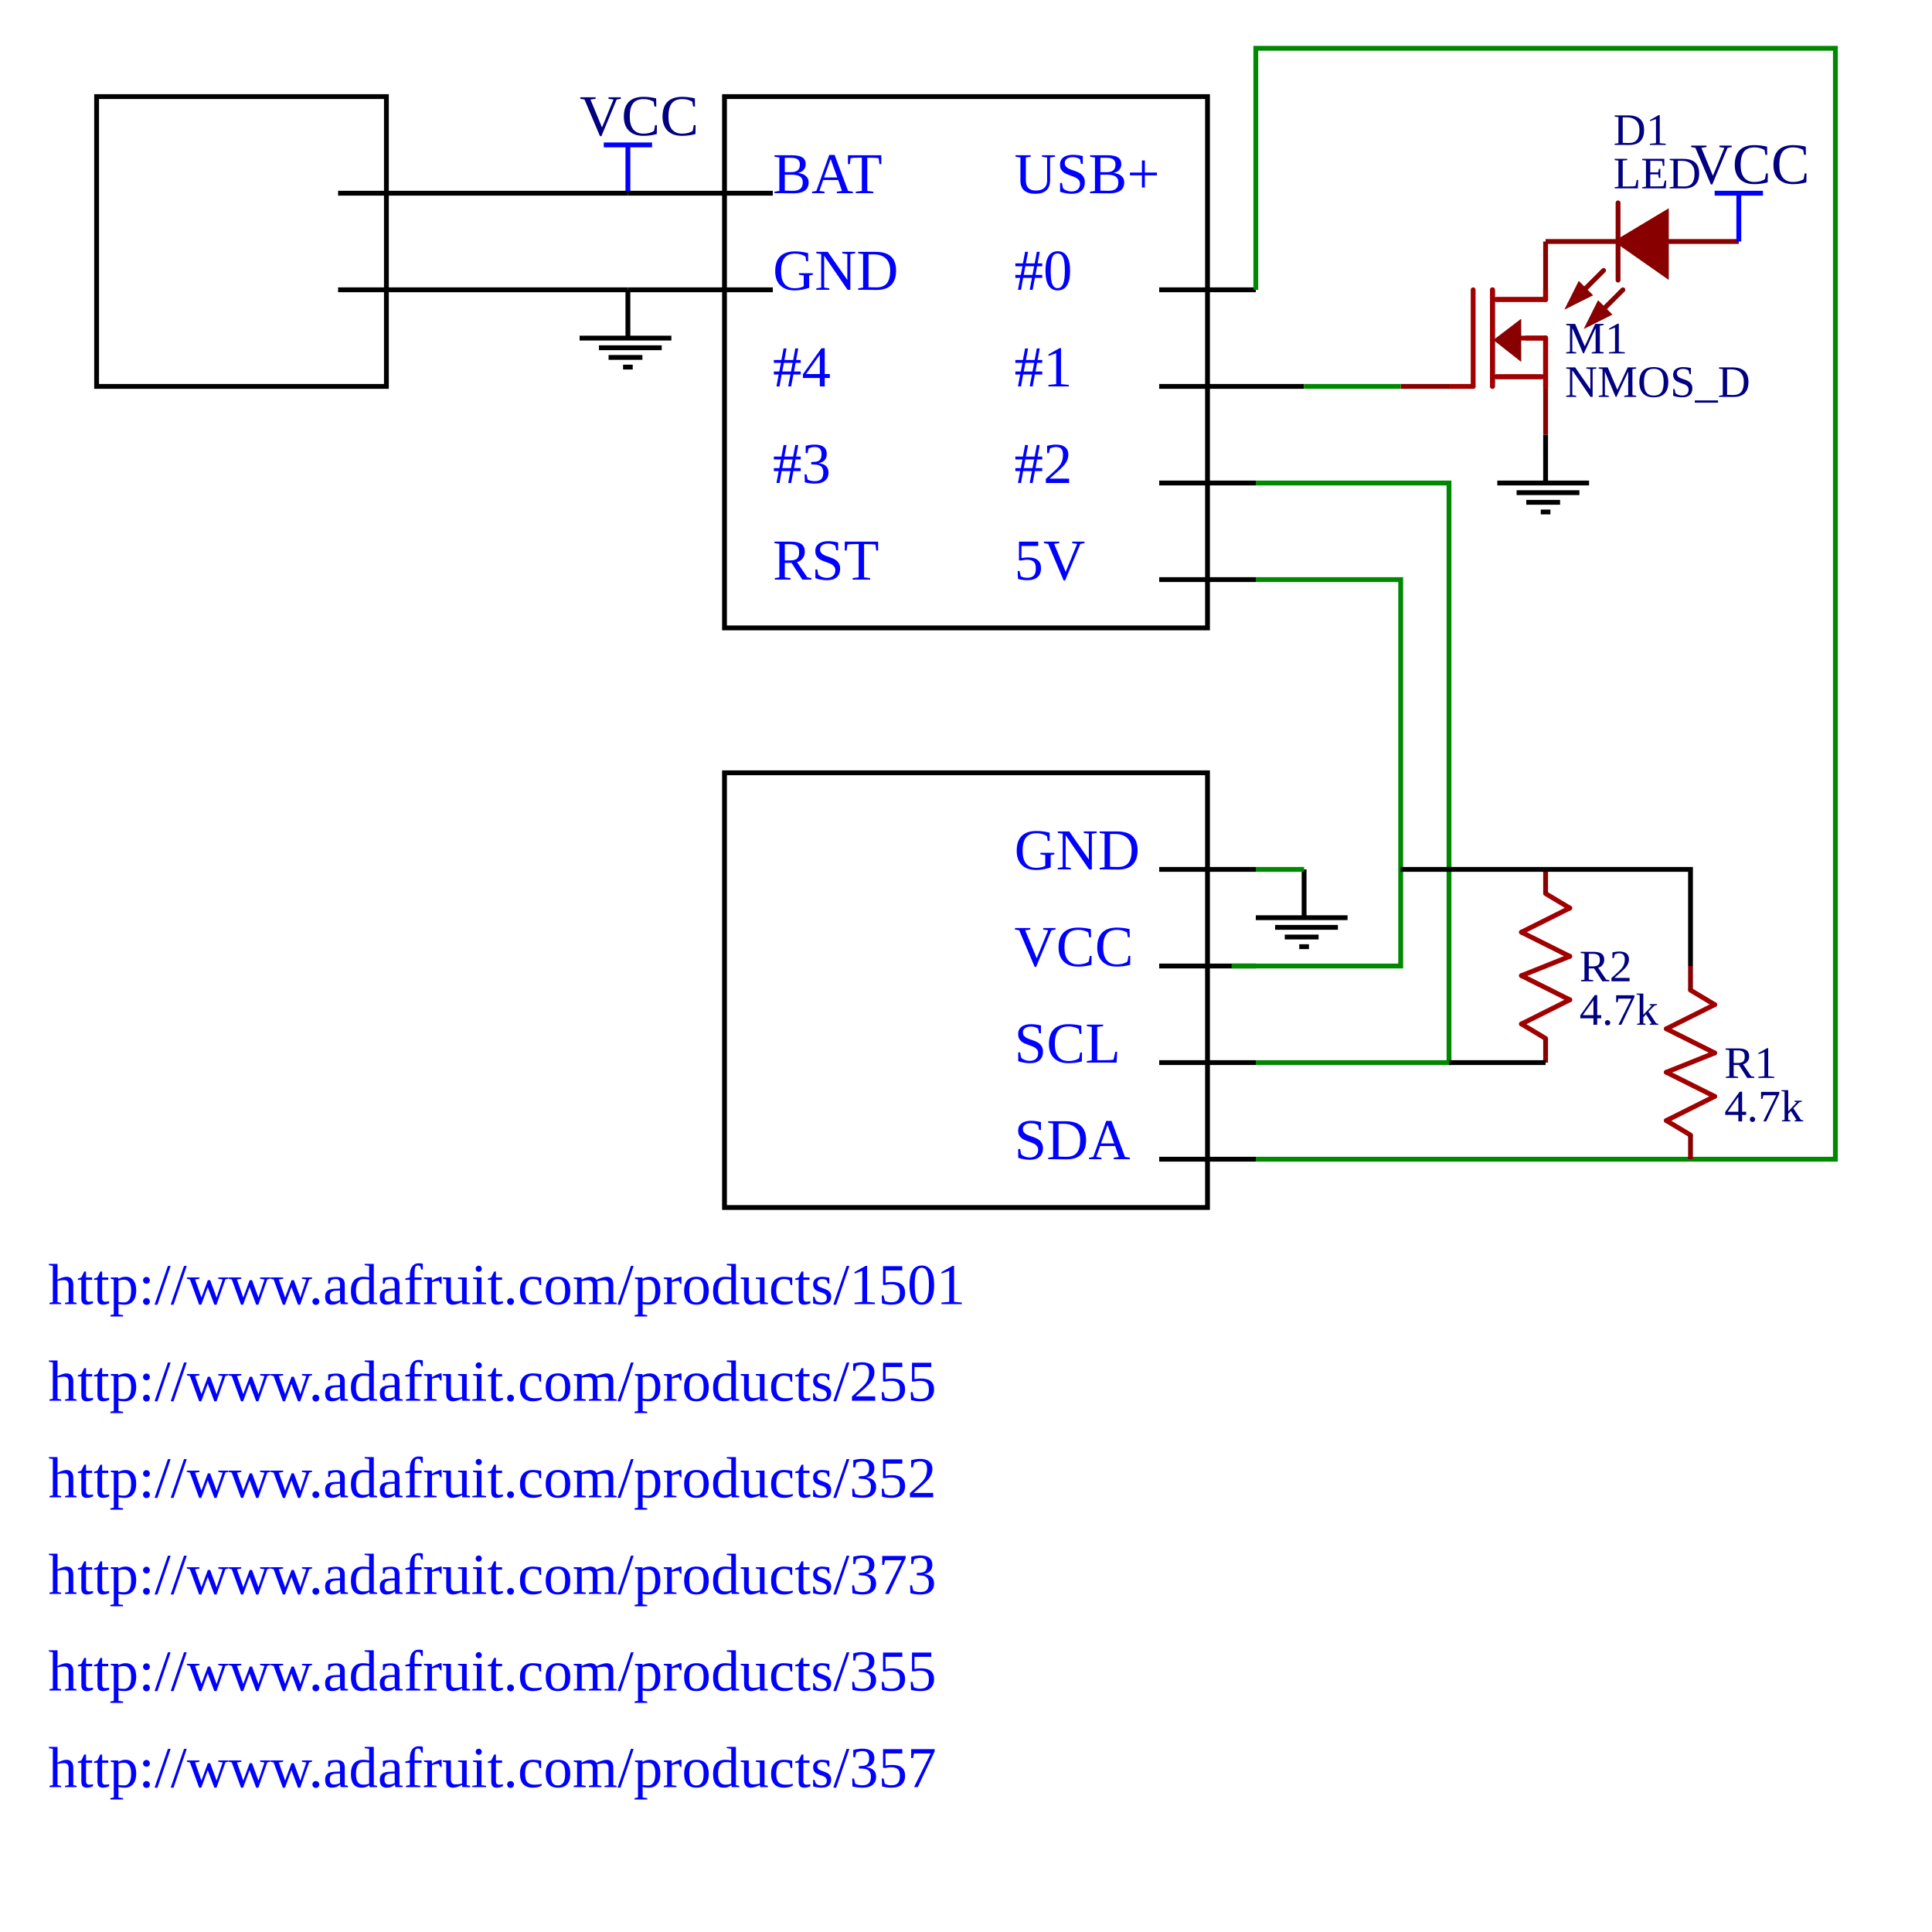
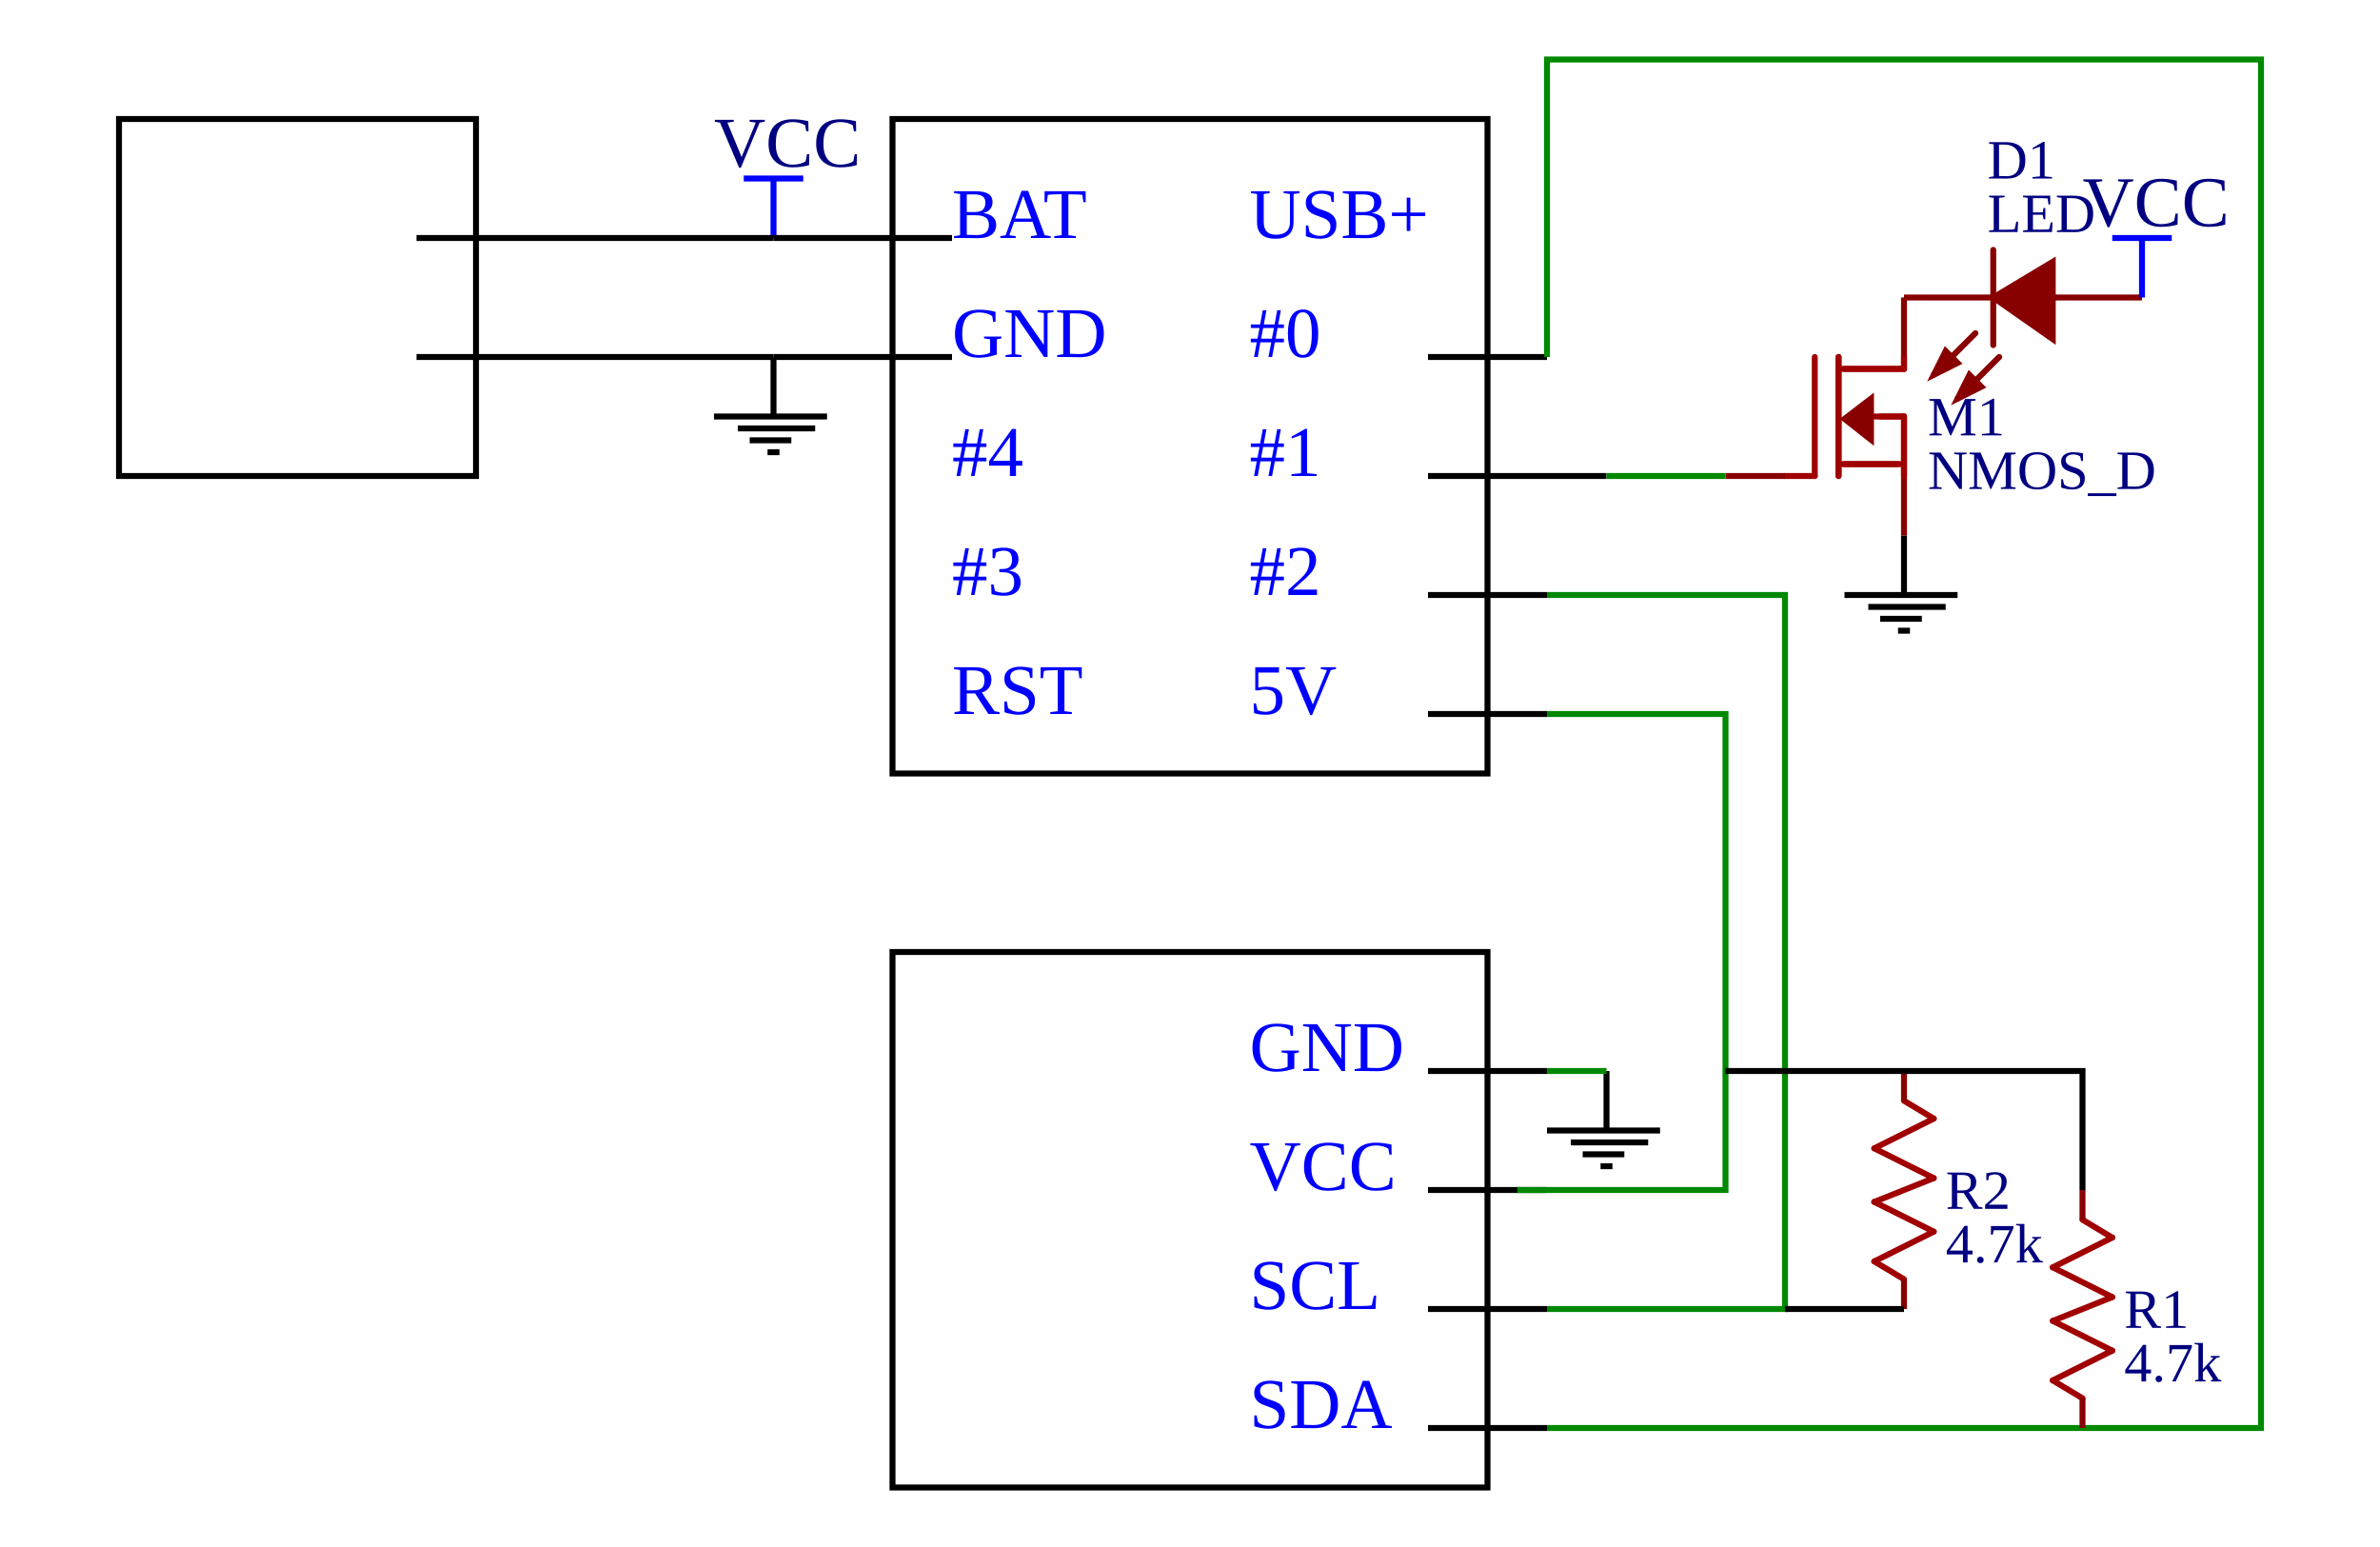
- <svg xmlns="http://www.w3.org/2000/svg" style="left:0px;top:0px;" preserveAspectRatio="xMinYMin" width="400" height="400">
+ <svg xmlns="http://www.w3.org/2000/svg" style="left:0px;top:0px;" preserveAspectRatio="xMinYMin" width="400" height="260">
  <g id="g1" c_spicecmd="TRAN`1u`1m`0`{AC`dec`10`1Hz`1Meg`{DC`0``0`0`{TF```">
-     <rect x="0" y="0" width="400" height="400" style="fill:white;" />
+     <rect x="0" y="0" width="400" height="260" style="fill:white;" />
    <rect x="150" y="20" width="100" height="110" stroke="#000000" stroke-width="1" fill="none" c_shapetype="line" id="gge11" class="" />
    <g c_partid="part_annotation" c_origin="160,60" id="gge12" c_shapetype="group" c_etype="pinpart" class="">
      <text x="160" y="60" font-size="9pt" fill="#0000FF" text-anchor="start" type="comment" id="gge13">GND</text>
    </g>
    <g c_partid="part_annotation" c_origin="160,80" id="gge14" c_shapetype="group" c_etype="pinpart" class="">
      <text x="160" y="80" font-size="9pt" fill="#0000FF" text-anchor="start" type="comment" id="gge15">#4</text>
    </g>
    <g c_partid="part_annotation" c_origin="160,100" id="gge16" c_shapetype="group" c_etype="pinpart" class="">
      <text x="160" y="100" font-size="9pt" fill="#0000FF" text-anchor="start" type="comment" id="gge17">#3</text>
    </g>
    <g c_partid="part_annotation" c_origin="160,120" id="gge18" c_shapetype="group" c_etype="pinpart" class="">
      <text x="160" y="120" font-size="9pt" fill="#0000FF" text-anchor="start" type="comment" id="gge19">RST</text>
    </g>
    <g c_partid="part_annotation" c_origin="160,40" id="gge20" c_shapetype="group" c_etype="pinpart" class="">
      <text x="160" y="40" font-size="9pt" fill="#0000FF" text-anchor="start" type="comment" id="gge21">BAT</text>
    </g>
    <g c_partid="part_annotation" c_origin="210,40" id="gge22" c_shapetype="group" c_etype="pinpart" class="">
      <text x="210" y="40" font-size="9pt" fill="#0000FF" text-anchor="start" type="comment" id="gge23">USB+</text>
    </g>
    <g c_partid="part_annotation" c_origin="210,60" id="gge24" c_shapetype="group" c_etype="pinpart" class="">
      <text x="210" y="60" font-size="9pt" fill="#0000FF" text-anchor="start" type="comment" id="gge25">#0</text>
    </g>
    <g c_partid="part_annotation" c_origin="210,80" id="gge26" c_shapetype="group" c_etype="pinpart" class="">
      <text x="210" y="80" font-size="9pt" fill="#0000FF" text-anchor="start" type="comment" id="gge27">#1</text>
    </g>
    <g c_partid="part_annotation" c_origin="210,100" id="gge28" c_shapetype="group" c_etype="pinpart" class="">
      <text x="210" y="100" font-size="9pt" fill="#0000FF" text-anchor="start" type="comment" id="gge29">#2</text>
    </g>
    <g c_partid="part_annotation" c_origin="210,120" id="gge30" c_shapetype="group" c_etype="pinpart" class="">
      <text x="210" y="120" font-size="9pt" fill="#0000FF" text-anchor="start" type="comment" id="gge31">5V</text>
    </g>
    <g c_partid="part_netLabel_gnD" c_etype="pinpart" c_origin="130,60" id="gge32" c_shapetype="group" class="">
      <text x="119" y="47" font-size="9pt" fill="#000080" text-anchor="start" display="none" id="gge34">GND</text>
      <polyline points="130 70 130 60" stroke="#000000" stroke-width="1px" fill="none" id="gge35" />
      <polyline points="120 70 139 70" stroke="#000000" stroke-width="1px" fill="none" id="gge36" />
      <polyline points="124 72 137 72" stroke="#000000" stroke-width="1px" fill="none" id="gge37" />
      <polyline points="126 74 133 74" stroke="#000000" stroke-width="1px" fill="none" id="gge38" />
      <polyline points="129 76 131 76" stroke="#000000" stroke-width="1px" fill="none" id="gge39" />
    </g>
    <g c_partid="part_netLabel_VCC" c_etype="pinpart" c_origin="130,40" id="gge40" c_shapetype="group" class="">
      <text x="120" y="28" font-size="9pt" fill="#000080" text-anchor="start" id="gge42">VCC</text>
      <polyline points="130 30 130 40" stroke="#0000ff" stroke-width="1px" fill="none" id="gge43" />
      <polyline points="125 30 135 30" stroke="#0000ff" stroke-width="1px" fill="none" id="gge44" />
    </g>
    <polyline stroke="#008800" stroke-width="1" fill="none" id="gge46" c_shapetype="line" c_etype="wire" />
    <polyline points="130 40 160 40" stroke="#000000" stroke-width="1" fill="none" c_shapetype="line" id="gge51" class="" />
    <polyline points="130 60 160 60" stroke="#000000" stroke-width="1" fill="none" c_shapetype="line" id="gge52" class="" />
    <g c_origin="340,50" c_maxGgei="10" id="gge53" c_partid="part_import_527739" c_shapetype="group" c_etype="pinpart" class="" c_rotation="180">
      <g c_partid="part_annotation" id="gge55">
        <text c_note="note_name" x="334.031" y="39" font-size="7pt" fill="#000080" text-anchor="start">LED</text>
      </g>
      <g c_partid="part_annotation" id="gge56">
        <text c_note="note_pre" x="334.031" y="30" font-size="7pt" fill="#000080" text-anchor="start">D1</text>
      </g>
      <path d="M 325 63 L 329 61 L 327 59 Z" stroke="#880000" stroke-width="1" fill="#880000" id="gge57" />
      <path d="M 329 67 L 333 65 L 331 63 Z" stroke="#880000" stroke-width="1" fill="#880000" id="gge58" />
      <g c_partid="part_pin" c_etype="pinpart" c_show="show" c_elec="0" c_spicepin="2" c_origin="320,50" c_rotation="180" id="gge59">
        <path d="M 320 50 h 15" fill="none" stroke="#800" stroke-width="1" />
        <text x="339" y="50" font-size="7pt" fill="#800" text-anchor="start" display="none">K</text>
        <text x="331" y="46" font-size="7pt" fill="#800" text-anchor="end" display="none">K</text>
      </g>
      <polyline points="332 56 325 63" stroke="#880000" stroke-width="1" fill="none" stroke-linecap="round" id="gge60" />
      <polyline points="336 60 329 67" stroke="#880000" stroke-width="1" fill="none" stroke-linecap="round" id="gge61" />
      <g c_partid="part_pin" c_etype="pinpart" c_show="show" c_elec="0" c_spicepin="1" c_origin="360,50" c_rotation="0" id="gge62">
        <path d="M 360 50 h -15" fill="none" stroke="#800" stroke-width="1" />
        <text x="341" y="50" font-size="7pt" fill="#800" text-anchor="end" display="none">A</text>
        <text x="349" y="46" font-size="7pt" fill="#800" text-anchor="start" display="none">A</text>
      </g>
      <polyline points="335 58 335 42" stroke="#880000" stroke-width="1" fill="none" stroke-linecap="round" id="gge63" />
      <path d="M 345 44 L 335 50 L 345 57 Z" stroke="#880000" stroke-width="1" fill="#880000" id="gge64" />
    </g>
    <g c_origin="310,70" c_maxGgei="21" id="gge65" c_partid="part_import_400237" c_shapetype="group" c_etype="pinpart" class="">
      <g c_partid="part_annotation" id="gge67">
        <text c_note="note_name" x="324" y="82.172" font-size="7pt" fill="#000080" text-anchor="start">NMOS_D</text>
      </g>
      <g c_partid="part_annotation" id="gge68">
        <text c_note="note_pre" x="324" y="73.172" font-size="7pt" fill="#000080" text-anchor="start">M1</text>
      </g>
      <polyline points="305 80 305 60" stroke="#A00000" stroke-width="1" fill="none" stroke-linecap="round" id="gge69" />
      <polyline points="309 60 309 80" stroke="#A00000" stroke-width="1" fill="none" stroke-linecap="round" id="gge70" />
      <polyline points="309 60 309 80" stroke="#A00000" stroke-width="1" fill="none" stroke-linecap="round" id="gge71" />
      <polyline points="314 70 320 70" stroke="#A00000" stroke-width="1" fill="none" stroke-linecap="round" id="gge72" />
      <polyline points="300 80 305 80" stroke="#A00000" stroke-width="1" fill="none" stroke-linecap="round" id="gge73" />
      <polyline points="320 60 320 62" stroke="#A00000" stroke-width="1" fill="none" stroke-linecap="round" id="gge74" />
      <g c_partid="part_pin" c_etype="pinpart" c_show="show" c_elec="0" c_spicepin="2" c_origin="300,50" c_rotation="180" id="gge75">
        <path d="M 300 80 h -10" fill="none" stroke="#800" stroke-width="1" />
        <text x="314" y="80" font-size="7pt" fill="#800" text-anchor="start" display="none">G</text>
        <text x="306" y="76" font-size="7pt" fill="#800" text-anchor="end" display="none">1</text>
      </g>
      <polyline points="316 70 320 70" stroke="#A00000" stroke-width="1" fill="none" stroke-linecap="round" id="gge76" />
      <polyline points="320 60 320 62" stroke="#A00000" stroke-width="1" fill="none" stroke-linecap="round" id="gge77" />
      <polyline points="320 62 310 62" stroke="#A00000" stroke-width="1" fill="none" stroke-linecap="round" id="gge78" />
      <polyline points="309 78 320 78" stroke="#A00000" stroke-width="1" fill="none" stroke-linecap="round" id="gge79" />
      <polyline points="320 70 320 80" stroke="#A00000" stroke-width="1" fill="none" stroke-linecap="round" id="gge80" />
      <polyline points="310 78 319 78" stroke="#A00000" stroke-width="1" fill="none" stroke-linecap="round" id="gge81" />
      <polyline points="320 62 309 62" stroke="#A00000" stroke-width="1" fill="none" stroke-linecap="round" id="gge82" />
      <g c_partid="part_pin" c_etype="pinpart" c_show="show" c_elec="0" c_spicepin="3" c_origin="290,80" c_rotation="270" id="gge83">
        <path d="M 320 80 v 10" fill="none" stroke="#800" stroke-width="1" />
        <text x="320" y="106" font-size="7pt" fill="#800" text-anchor="start" display="none" transform="rotate(270,320,106)">S</text>
        <text x="316" y="114" font-size="7pt" fill="#800" text-anchor="end" display="none" transform="rotate(270,316,114)">2</text>
      </g>
      <g c_partid="part_pin" c_etype="pinpart" c_show="show" c_elec="0" c_spicepin="1" c_origin="290,60" c_rotation="90" id="gge84">
        <path d="M 320 60 v -10" fill="none" stroke="#800" stroke-width="1" />
        <text x="320" y="72" font-size="7pt" fill="#800" text-anchor="end" display="none" transform="rotate(270,320,72)">D</text>
        <text x="316" y="66" font-size="7pt" fill="#800" text-anchor="start" display="none" transform="rotate(270,316,66)">3</text>
      </g>
      <polyline points="320 70 320 80" stroke="#A00000" stroke-width="1" fill="none" stroke-linecap="round" id="gge85" />
      <polygon points="314.45 67 314.45 73.9 310 70.4" stroke="#880000" stroke-width="1" stroke-linecap="round" fill="#880000" id="gge86" />
    </g>
    <polyline points="270 80 240 80" stroke="#000000" stroke-width="1" fill="none" c_shapetype="line" id="gge88" class="" />
    <g c_partid="part_netLabel_VCC" c_etype="pinpart" c_origin="360,50" id="gge89" c_shapetype="group" class="">
      <text x="350" y="38" font-size="9pt" fill="#000080" text-anchor="start" id="gge91">VCC</text>
      <polyline points="360 40 360 50" stroke="#0000ff" stroke-width="1px" fill="none" id="gge92" />
      <polyline points="355 40 365 40" stroke="#0000ff" stroke-width="1px" fill="none" id="gge93" />
    </g>
    <g c_partid="part_netLabel_gnD" c_etype="pinpart" c_origin="320,90" id="gge94" c_shapetype="group" class="">
      <text x="309" y="77" font-size="9pt" fill="#000080" text-anchor="start" display="none" id="gge96">GND</text>
      <polyline points="320 100 320 90" stroke="#000000" stroke-width="1px" fill="none" id="gge97" />
      <polyline points="310 100 329 100" stroke="#000000" stroke-width="1px" fill="none" id="gge98" />
      <polyline points="314 102 327 102" stroke="#000000" stroke-width="1px" fill="none" id="gge99" />
      <polyline points="316 104 323 104" stroke="#000000" stroke-width="1px" fill="none" id="gge100" />
      <polyline points="319 106 321 106" stroke="#000000" stroke-width="1px" fill="none" id="gge101" />
    </g>
    <rect x="150" y="160" width="100" height="90" stroke="#000000" stroke-width="1" fill="none" c_shapetype="line" id="gge102" class="" />
    <g c_partid="part_annotation" c_origin="210,180" id="gge103" c_shapetype="group" c_etype="pinpart" class="">
      <text x="210" y="180" font-size="9pt" fill="#0000FF" text-anchor="start" type="comment" id="gge104">GND</text>
    </g>
    <g c_partid="part_annotation" c_origin="210,200" id="gge105" c_shapetype="group" c_etype="pinpart" class="">
      <text x="210" y="200" font-size="9pt" fill="#0000FF" text-anchor="start" type="comment" id="gge106">VCC</text>
    </g>
    <g c_partid="part_annotation" c_origin="210,220" id="gge107" c_shapetype="group" c_etype="pinpart" class="">
      <text x="210" y="220" font-size="9pt" fill="#0000FF" text-anchor="start" type="comment" id="gge108">SCL</text>
    </g>
    <g c_partid="part_annotation" c_origin="210,240" id="gge109" c_shapetype="group" c_etype="pinpart" class="">
      <text x="210" y="240" font-size="9pt" fill="#0000FF" text-anchor="start" type="comment" id="gge110">SDA</text>
    </g>
    <polyline points="240 60 260 60" stroke="#000000" stroke-width="1" fill="none" c_shapetype="line" id="gge118" class="" />
    <polyline points="240 100 260 100" stroke="#000000" stroke-width="1" fill="none" c_shapetype="line" id="gge123" class="" />
    <polyline points="240 120 260 120" stroke="#000000" stroke-width="1" fill="none" c_shapetype="line" id="gge124" class="" />
    <polyline points="240 180 260 180" stroke="#000000" stroke-width="1" fill="none" c_shapetype="line" id="gge125" class="" />
    <polyline points="240 200 260 200" stroke="#000000" stroke-width="1" fill="none" c_shapetype="line" id="gge126" class="" />
    <polyline points="240 220 260 220" stroke="#000000" stroke-width="1" fill="none" c_shapetype="line" id="gge127" class="" />
    <polyline points="240 240 260 240" stroke="#000000" stroke-width="1" fill="none" c_shapetype="line" id="gge128" class="" />
    <g c_partid="part_netLabel_gnD" c_etype="pinpart" c_origin="270,180" id="gge129" c_shapetype="group" class="">
      <text x="259" y="167" font-size="9pt" fill="#000080" text-anchor="start" display="none" id="gge131">GND</text>
      <polyline points="270 190 270 180" stroke="#000000" stroke-width="1px" fill="none" id="gge132" />
      <polyline points="260 190 279 190" stroke="#000000" stroke-width="1px" fill="none" id="gge133" />
      <polyline points="264 192 277 192" stroke="#000000" stroke-width="1px" fill="none" id="gge134" />
      <polyline points="266 194 273 194" stroke="#000000" stroke-width="1px" fill="none" id="gge135" />
      <polyline points="269 196 271 196" stroke="#000000" stroke-width="1px" fill="none" id="gge136" />
    </g>
    <polyline points="260 60 260 10 380 10 380 240 260 240" stroke="#008800" stroke-width="1" fill="none" id="gge137" c_shapetype="line" c_etype="wire" class="" />
    <polyline points="270 180 260 180" stroke="#008800" stroke-width="1" fill="none" id="gge140" c_shapetype="line" c_etype="wire" class="" />
    <polyline points="260 120 290 120 290 200 255 200" stroke="#008800" stroke-width="1" fill="none" id="gge142" c_shapetype="line" c_etype="wire" class="" />
    <polyline points="260 100 300 100 300 220 260 220" stroke="#008800" stroke-width="1" fill="none" id="gge144" c_shapetype="line" c_etype="wire" class="" />
    <polyline points="290 80 270 80" stroke="#008800" stroke-width="1" fill="none" id="gge145" c_shapetype="line" c_etype="wire" class="" />
    <rect x="20" y="20" width="60" height="60" stroke="#000000" stroke-width="1" fill="none" c_shapetype="line" id="gge146" class="" />
    <polyline points="130 40 70 40" stroke="#000000" stroke-width="1" fill="none" c_shapetype="line" id="gge147" class="" />
    <polyline points="130 60 70 60" stroke="#000000" stroke-width="1" fill="none" c_shapetype="line" id="gge148" class="" />
    <g c_partid="part_annotation" c_origin="10,270" id="gge149" c_shapetype="group" c_etype="pinpart" class="">
      <text x="10" y="270" font-size="9pt" fill="#0000FF" text-anchor="start" type="comment" id="gge150">http://www.adafruit.com/products/1501</text>
    </g>
    <g c_partid="part_annotation" c_origin="10,290" id="gge151" c_shapetype="group" c_etype="pinpart" class="">
      <text x="10" y="290" font-size="9pt" fill="#0000FF" text-anchor="start" type="comment" id="gge152">http://www.adafruit.com/products/255</text>
    </g>
    <g c_partid="part_annotation" c_origin="10,310" id="gge153" c_shapetype="group" c_etype="pinpart" class="">
      <text x="10" y="310" font-size="9pt" fill="#0000FF" text-anchor="start" type="comment" id="gge154">http://www.adafruit.com/products/352</text>
    </g>
    <g c_partid="part_annotation" c_origin="10,330" id="gge155" c_shapetype="group" c_etype="pinpart" class="">
      <text x="10" y="330" font-size="9pt" fill="#0000FF" text-anchor="start" type="comment" id="gge156">http://www.adafruit.com/products/373</text>
    </g>
    <g c_partid="part_annotation" c_origin="10,350" id="gge157" c_shapetype="group" c_etype="pinpart" class="">
      <text x="10" y="350" font-size="9pt" fill="#0000FF" text-anchor="start" type="comment" id="gge158">http://www.adafruit.com/products/355</text>
    </g>
    <g c_origin="350,220" c_maxGgei="9" id="gge161" c_partid="part_import_417971" c_rotation="90" c_shapetype="group" c_etype="pinpart" class="">
      <g c_partid="part_annotation" id="gge163" class="">
        <text c_note="note_name" x="357" y="232.172" font-size="7pt" fill="#000080" text-anchor="start" id="gge187">4.7k</text>
      </g>
      <g c_partid="part_annotation" id="gge164">
        <text c_note="note_pre" x="357" y="223.172" font-size="7pt" fill="#000080" text-anchor="start">R1</text>
      </g>
      <polyline points="350 205 355 208" stroke="#A00000" stroke-width="1" fill="none" stroke-linecap="round" id="gge165" />
      <polyline points="345 213 355 218" stroke="#A00000" stroke-width="1" fill="none" stroke-linecap="round" id="gge166" />
      <polyline points="355 208 345 213" stroke="#A00000" stroke-width="1" fill="none" stroke-linecap="round" id="gge167" />
      <g c_partid="part_pin" c_etype="pinpart" c_show="show" c_elec="0" c_spicepin="2" c_origin="350,200" c_rotation="90" id="gge168">
        <path d="M 350 200 v 5" fill="none" stroke="#800" stroke-width="1" />
        <text x="350" y="209" font-size="7pt" fill="#800" text-anchor="end" display="none" transform="rotate(270,350,209)">2</text>
        <text x="346" y="201" font-size="7pt" fill="#800" text-anchor="start" display="none" transform="rotate(270,346,201)">2</text>
      </g>
      <polyline points="355 227 345 232" stroke="#A00000" stroke-width="1" fill="none" stroke-linecap="round" id="gge169" />
      <polyline points="355 218 345 222" stroke="#A00000" stroke-width="1" fill="none" stroke-linecap="round" id="gge170" />
      <polyline points="345 222 355 227" stroke="#A00000" stroke-width="1" fill="none" stroke-linecap="round" id="gge171" />
      <polyline points="345 232 350 235" stroke="#A00000" stroke-width="1" fill="none" stroke-linecap="round" id="gge172" />
      <g c_partid="part_pin" c_etype="pinpart" c_show="show" c_elec="0" c_spicepin="1" c_origin="350,240" c_rotation="270" id="gge173">
        <path d="M 350 240 v -5" fill="none" stroke="#800" stroke-width="1" />
        <text x="350" y="231" font-size="7pt" fill="#800" text-anchor="start" display="none" transform="rotate(270,350,231)">1</text>
        <text x="346" y="239" font-size="7pt" fill="#800" text-anchor="end" display="none" transform="rotate(270,346,239)">1</text>
      </g>
    </g>
    <g c_origin="320,200" c_maxGgei="9" id="gge174" c_partid="part_import_417971" c_rotation="90" c_shapetype="group" c_etype="pinpart" class="">
      <g c_partid="part_annotation" id="gge176" class="">
        <text c_note="note_name" x="327" y="212.172" font-size="7pt" fill="#000080" text-anchor="start" id="gge188">4.7k</text>
      </g>
      <g c_partid="part_annotation" id="gge177">
        <text c_note="note_pre" x="327" y="203.172" font-size="7pt" fill="#000080" text-anchor="start">R2</text>
      </g>
      <polyline points="320 185 325 188" stroke="#A00000" stroke-width="1" fill="none" stroke-linecap="round" id="gge178" />
      <polyline points="315 193 325 198" stroke="#A00000" stroke-width="1" fill="none" stroke-linecap="round" id="gge179" />
      <polyline points="325 188 315 193" stroke="#A00000" stroke-width="1" fill="none" stroke-linecap="round" id="gge180" />
      <g c_partid="part_pin" c_etype="pinpart" c_show="show" c_elec="0" c_spicepin="2" c_origin="320,180" c_rotation="90" id="gge181">
        <path d="M 320 180 v 5" fill="none" stroke="#800" stroke-width="1" />
        <text x="320" y="189" font-size="7pt" fill="#800" text-anchor="end" display="none" transform="rotate(270,320,189)">2</text>
        <text x="316" y="181" font-size="7pt" fill="#800" text-anchor="start" display="none" transform="rotate(270,316,181)">2</text>
      </g>
      <polyline points="325 207 315 212" stroke="#A00000" stroke-width="1" fill="none" stroke-linecap="round" id="gge182" />
      <polyline points="325 198 315 202" stroke="#A00000" stroke-width="1" fill="none" stroke-linecap="round" id="gge183" />
      <polyline points="315 202 325 207" stroke="#A00000" stroke-width="1" fill="none" stroke-linecap="round" id="gge184" />
      <polyline points="315 212 320 215" stroke="#A00000" stroke-width="1" fill="none" stroke-linecap="round" id="gge185" />
      <g c_partid="part_pin" c_etype="pinpart" c_show="show" c_elec="0" c_spicepin="1" c_origin="320,220" c_rotation="270" id="gge186">
        <path d="M 320 220 v -5" fill="none" stroke="#800" stroke-width="1" />
        <text x="320" y="211" font-size="7pt" fill="#800" text-anchor="start" display="none" transform="rotate(270,320,211)">1</text>
        <text x="316" y="219" font-size="7pt" fill="#800" text-anchor="end" display="none" transform="rotate(270,316,219)">1</text>
      </g>
    </g>
    <polyline points="290 180 320 180 320 180" stroke="#000000" stroke-width="1" fill="none" c_shapetype="line" id="gge189" class="" />
    <polyline points="300 220 320 220" stroke="#000000" stroke-width="1" fill="none" c_shapetype="line" id="gge190" class="" />
    <polyline points="350 200 350 180 320 180" stroke="#000000" stroke-width="1" fill="none" c_shapetype="line" id="gge191" class="" />
    <g c_partid="part_annotation" c_origin="10,370" id="gge192" c_shapetype="group" c_etype="pinpart" class="">
      <text x="10" y="370" font-size="9pt" fill="#0000FF" text-anchor="start" type="comment" id="gge193">http://www.adafruit.com/products/357</text>
    </g>
  </g>
</svg>
